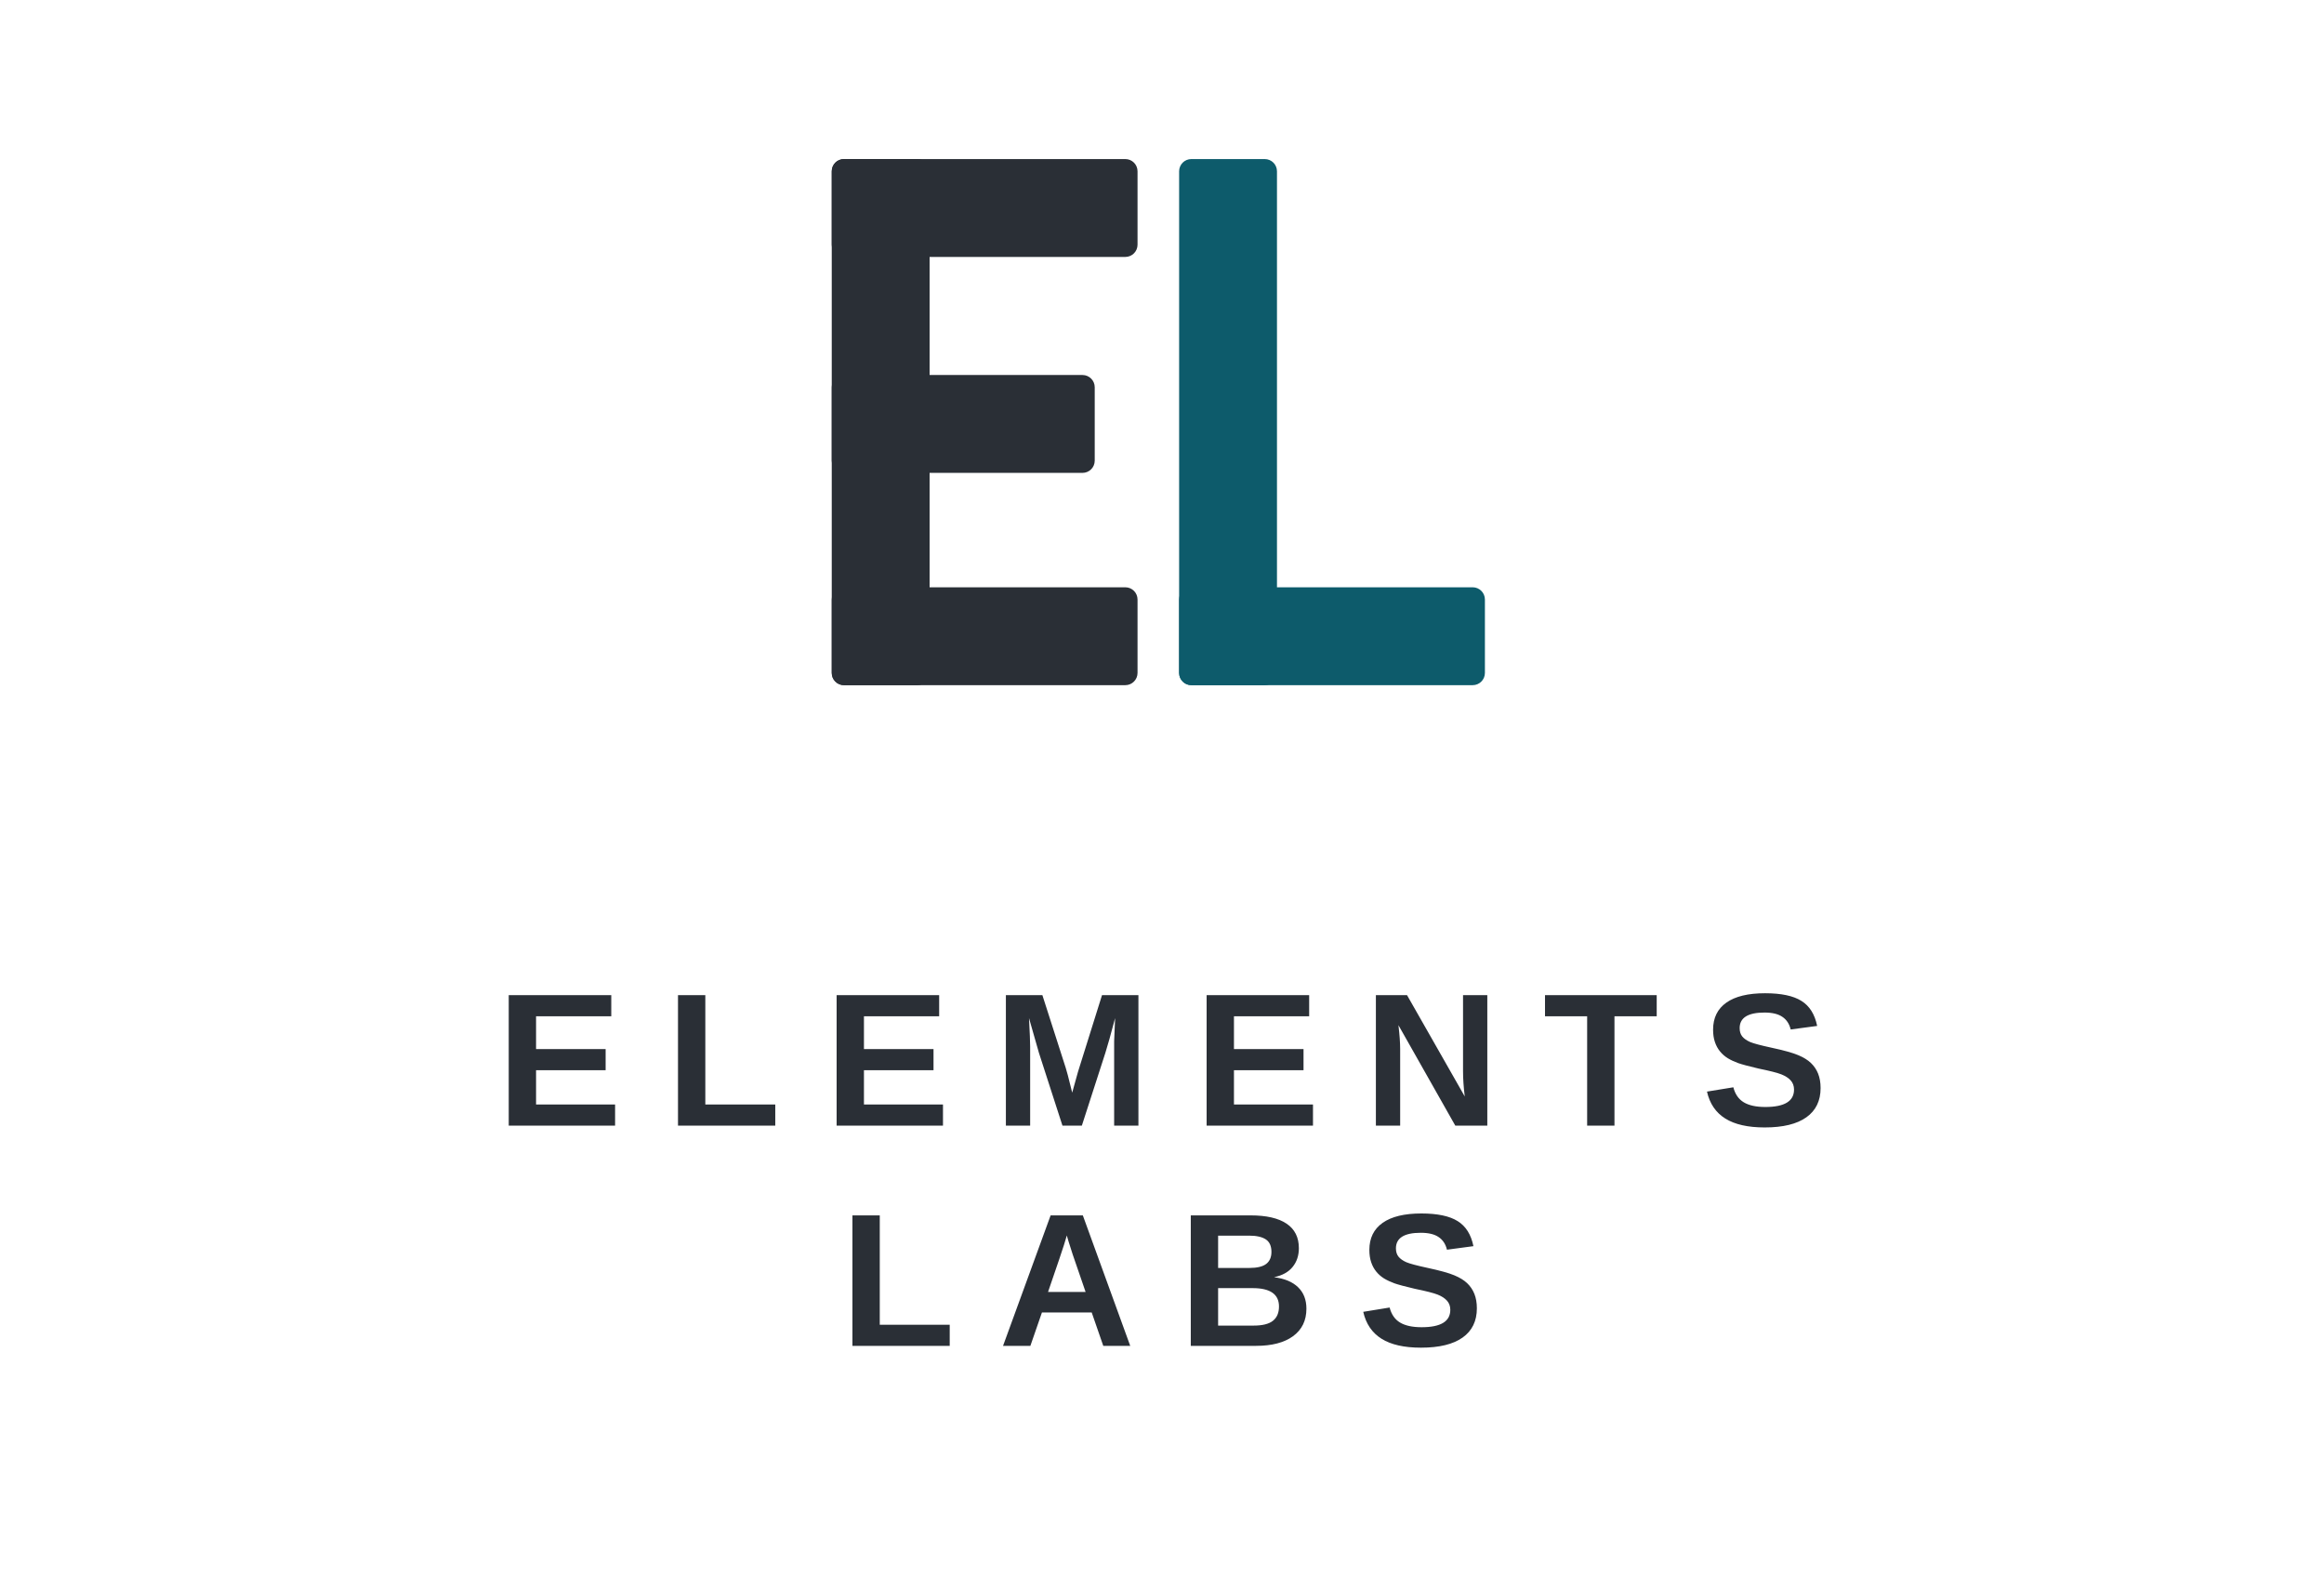
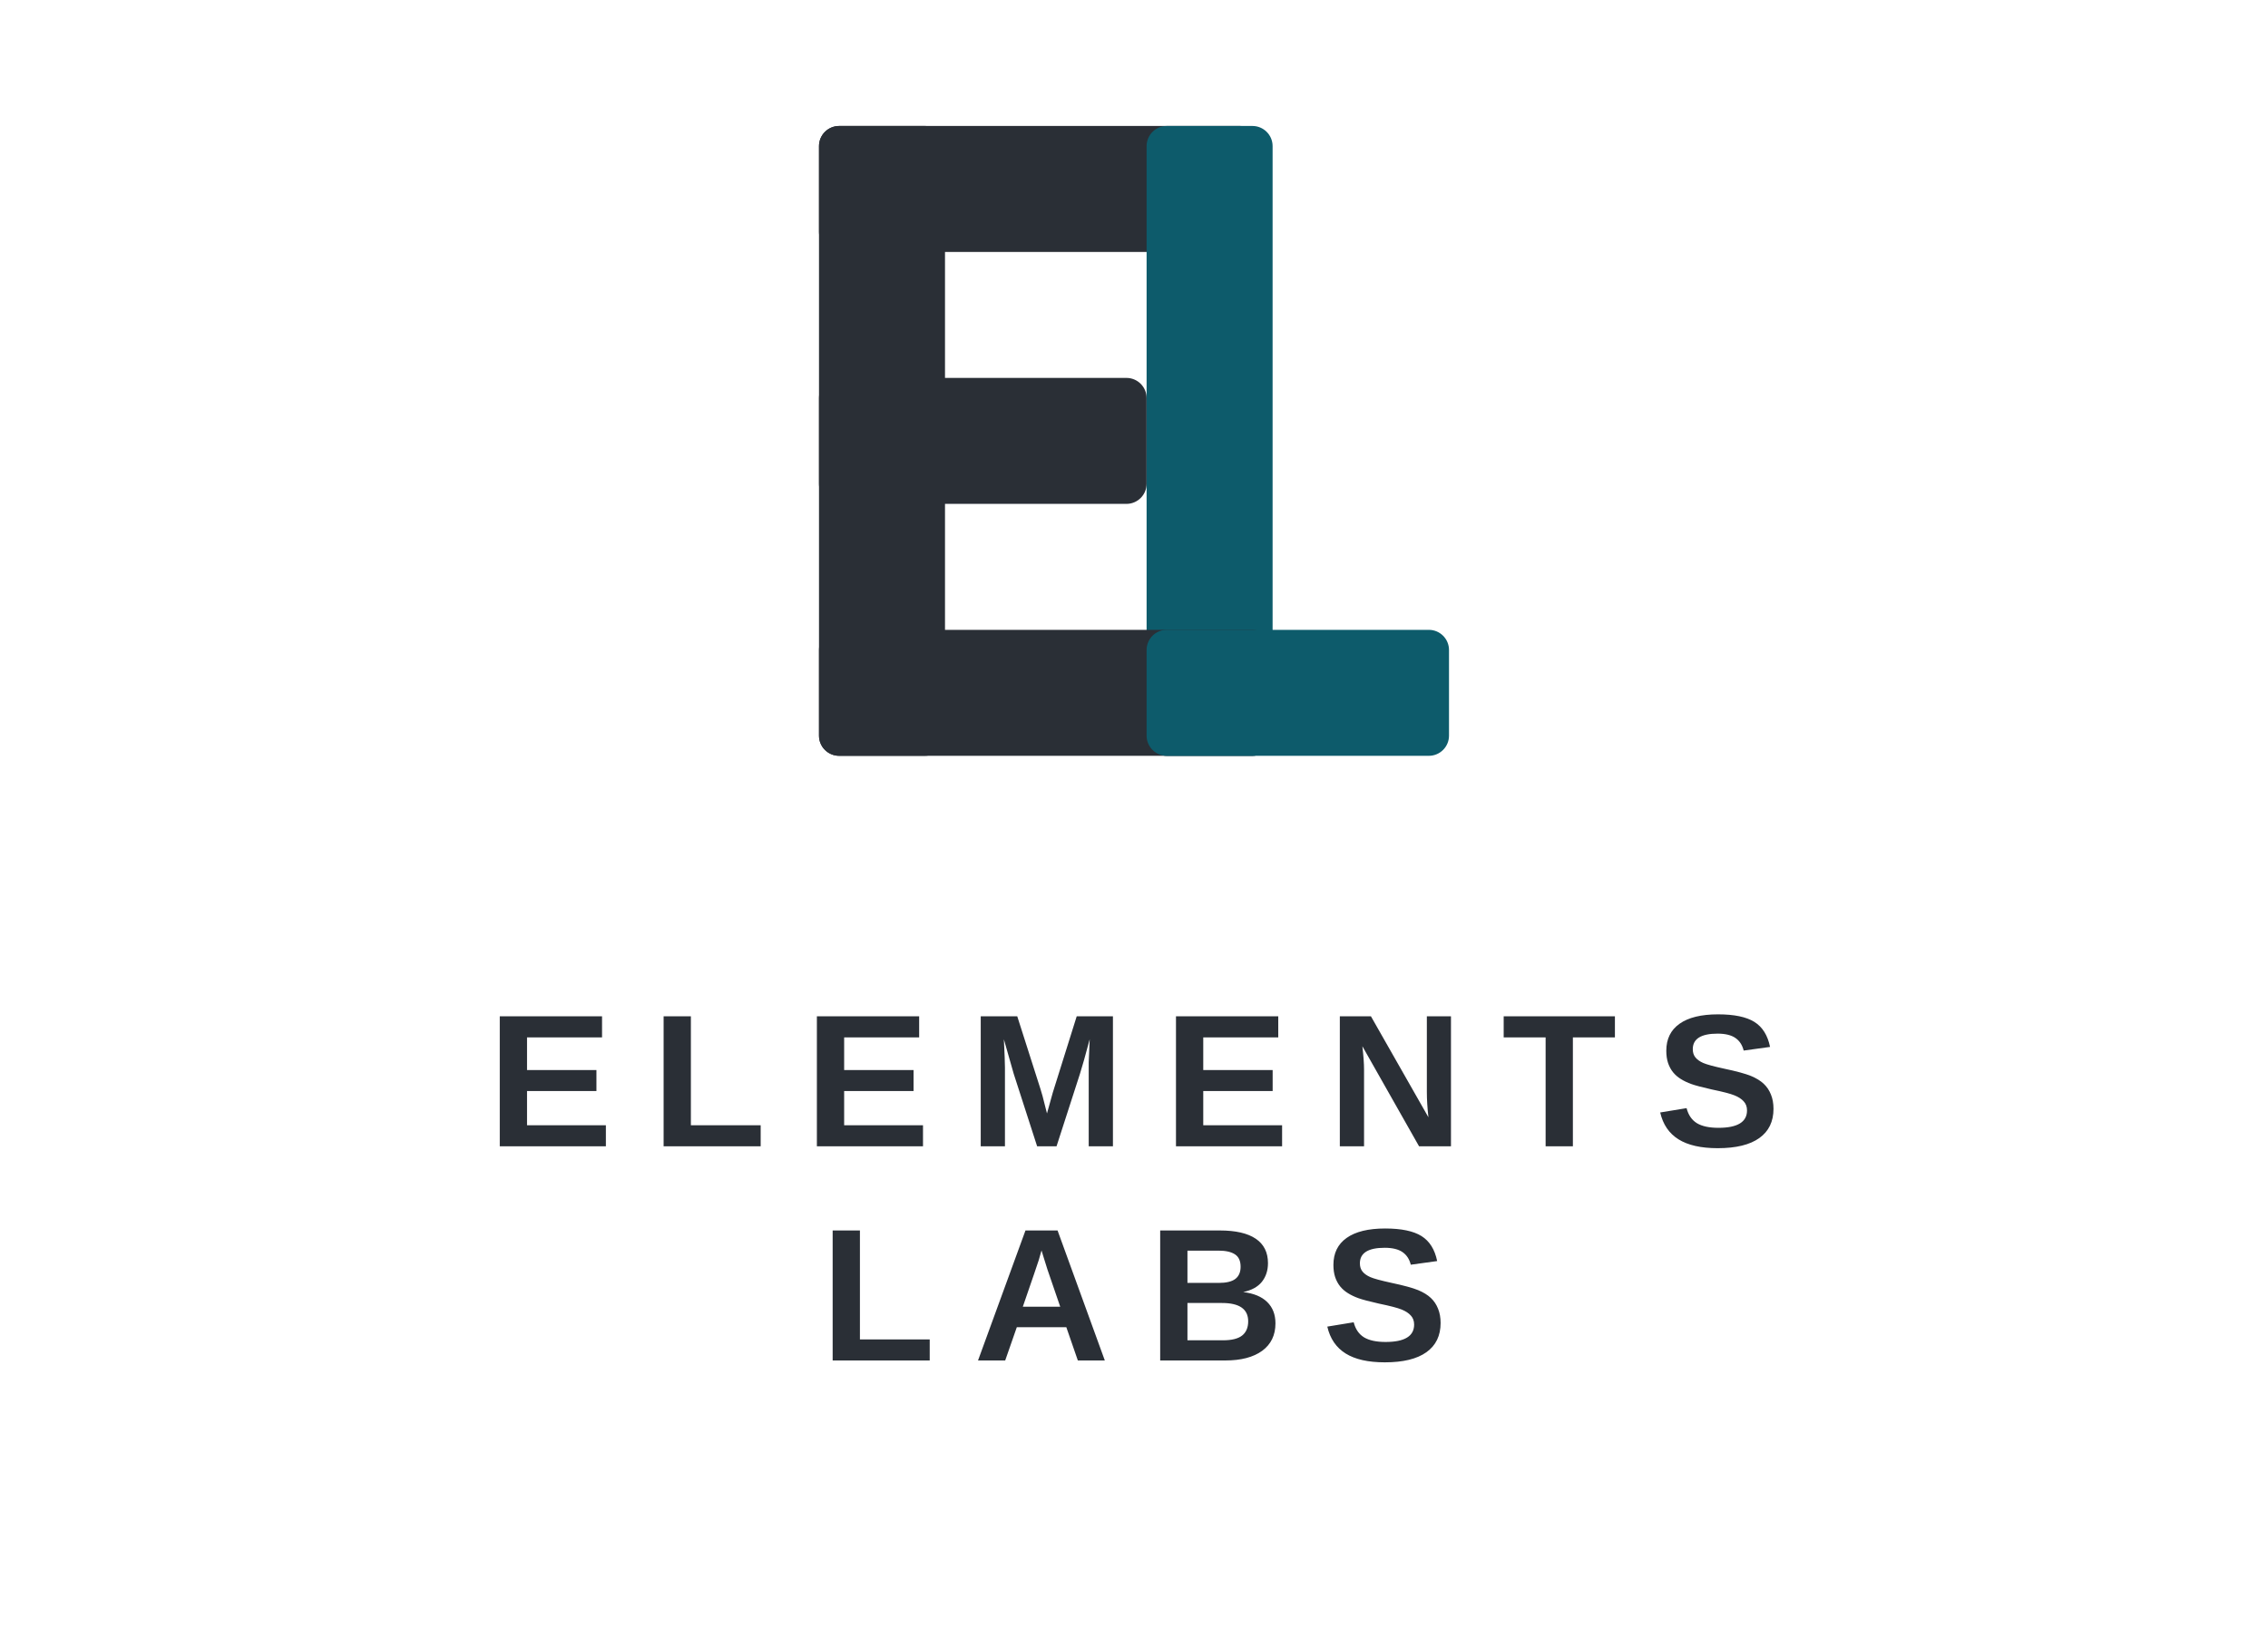
- <svg xmlns="http://www.w3.org/2000/svg" viewBox="0 0 380 260" width="380" height="260">
-   <rect width="100%" height="100%" fill="none" />
-   <g transform="translate(136 26)">
-     <rect x="0" y="0" width="16" height="86" rx="2" fill="#2A2F36" />
-     <rect x="0" y="0" width="50" height="16" rx="2" fill="#2A2F36" />
-     <rect x="0" y="35.3" width="43" height="16" rx="2" fill="#2A2F36" />
-     <rect x="0" y="70" width="50" height="16" rx="2" fill="#2A2F36" />
-     <rect x="56.8" y="0" width="16" height="86" rx="2" fill="#0D5B6B" />
-     <rect x="56.8" y="70" width="50" height="16" rx="2" fill="#0D5B6B" />
+ <svg xmlns="http://www.w3.org/2000/svg" viewBox="0 0 360 260" width="360" height="260">
+   <g transform="translate(130.0 20)">
+     <rect x="0" y="0" width="20.00" height="100.00" rx="3.2" fill="#2A2F36" />
+     <rect x="0" y="0" width="70.00" height="20.00" rx="3.2" fill="#2A2F36" />
+     <rect x="0" y="40.00" width="52.00" height="20.00" rx="3.2" fill="#2A2F36" />
+     <rect x="52.00" y="0" width="20.00" height="100.00" rx="3.2" fill="#0D5B6B" />
+     <rect x="0" y="80.00" width="72.00" height="20.00" rx="3.2" fill="#2A2F36" />
+     <rect x="52.00" y="80.00" width="48.00" height="20.00" rx="3.2" fill="#0D5B6B" />
  </g>
-   <text x="190" y="184" text-anchor="middle" font-family="Segoe UI, Arial, sans-serif" font-size="31" font-weight="800" letter-spacing="7" fill="#2A2F36">ELEMENTS</text>
-   <text x="190" y="220" text-anchor="middle" font-family="Segoe UI, Arial, sans-serif" font-size="31" font-weight="800" letter-spacing="7" fill="#2A2F36">LABS</text>
+   <text x="180.0" y="182" text-anchor="middle" font-family="'Space Grotesk','Segoe UI',Arial,sans-serif" font-size="30" font-weight="700" letter-spacing="6" fill="#2A2F36">ELEMENTS</text>
+   <text x="180.0" y="216" text-anchor="middle" font-family="'Space Grotesk','Segoe UI',Arial,sans-serif" font-size="30" font-weight="700" letter-spacing="6" fill="#2A2F36">LABS</text>
</svg>
